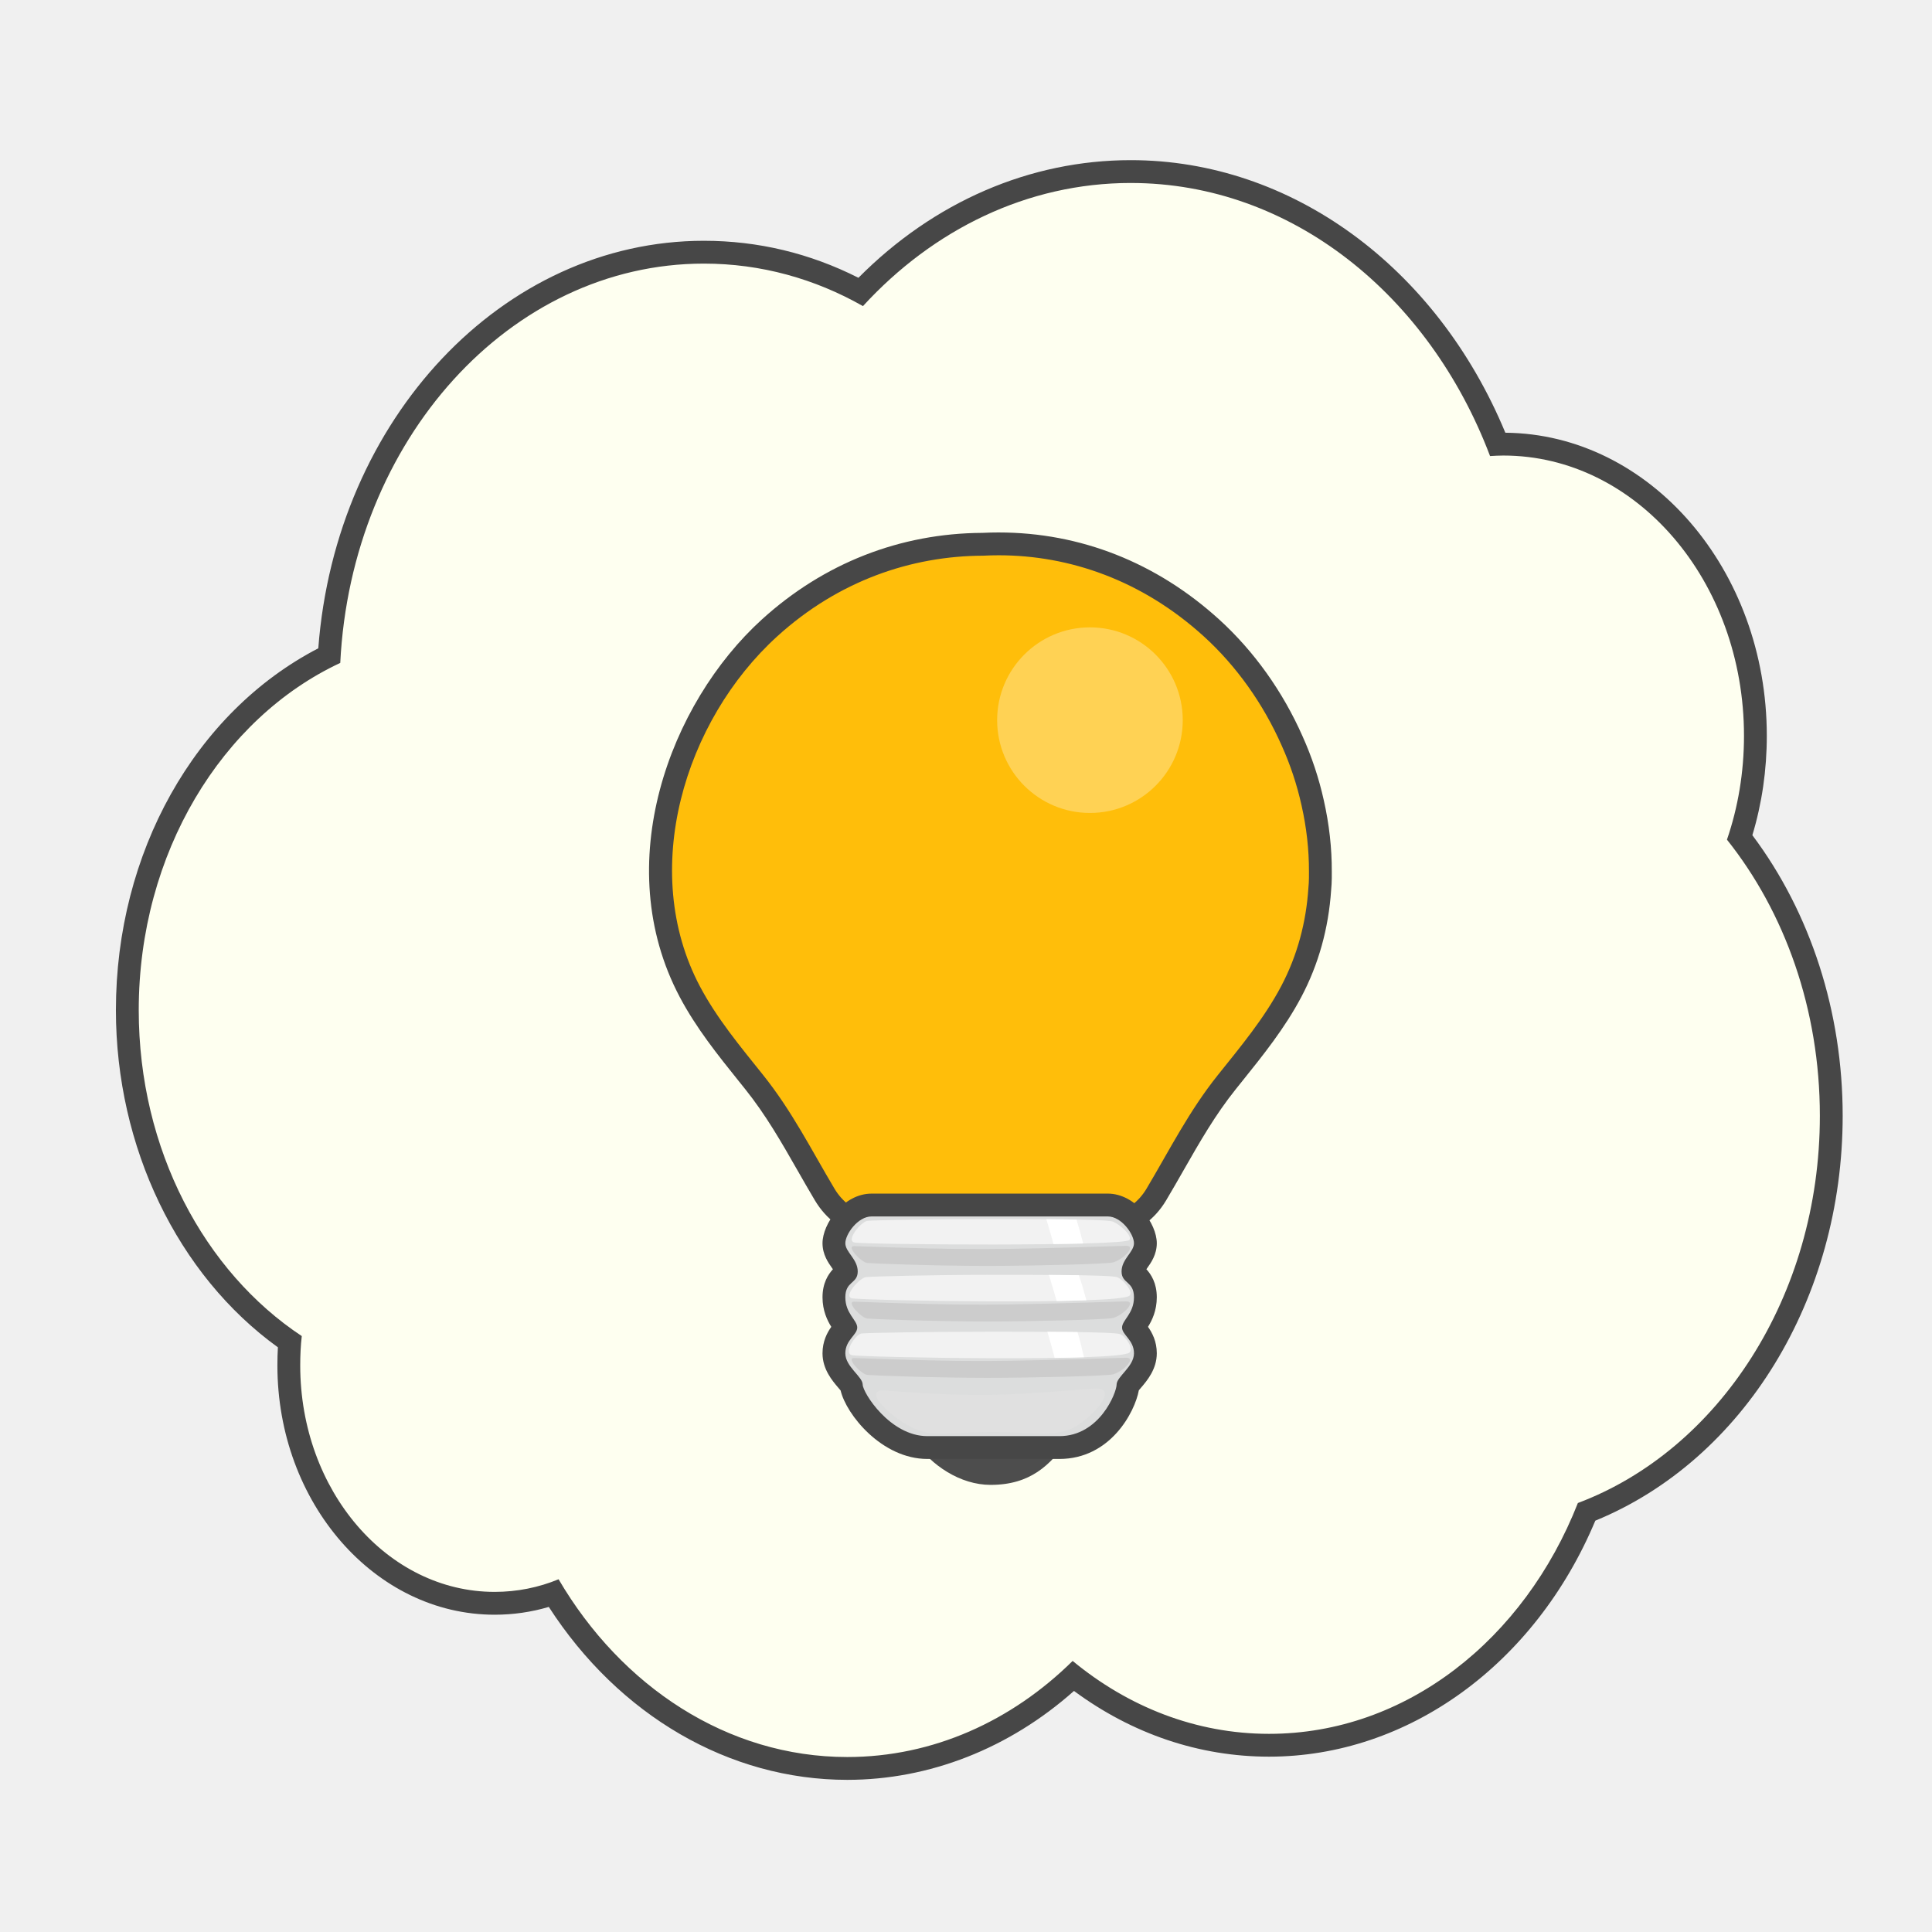
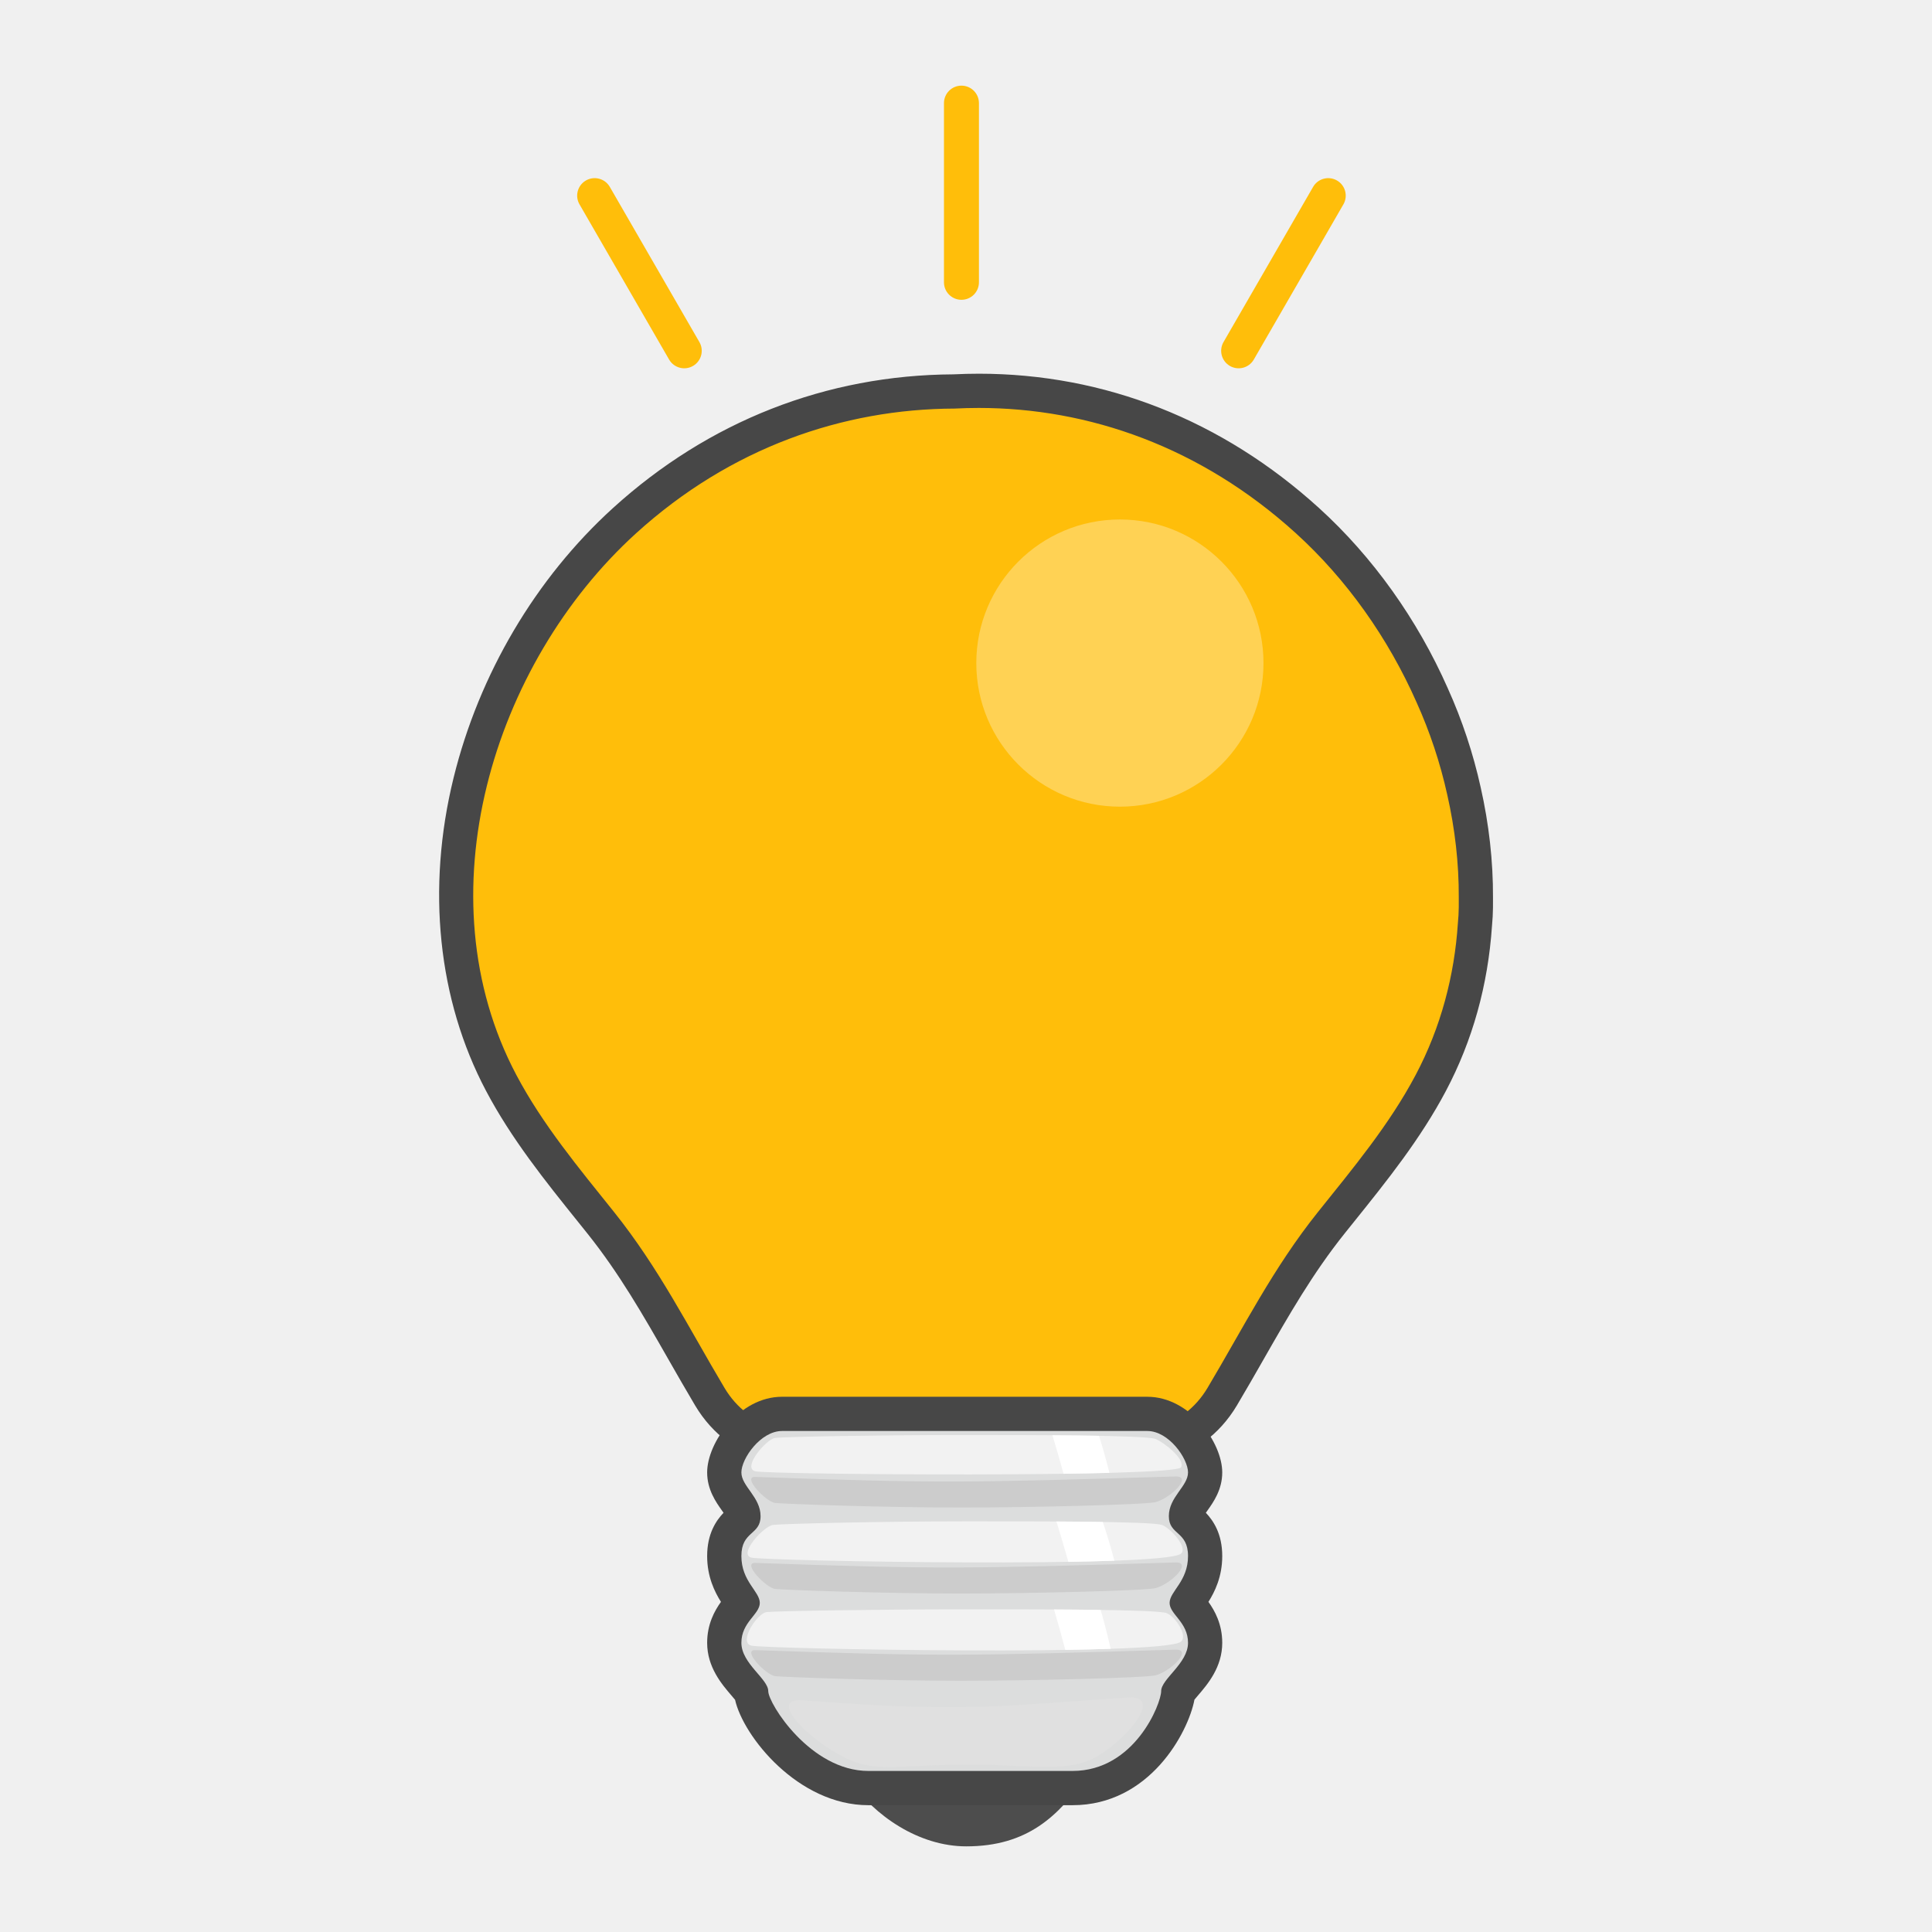
<svg xmlns="http://www.w3.org/2000/svg" viewBox="0 0 240 240">
  <defs>
-     <style>.b{fill:#f2f2f2;}.c{fill:#fff;}.d{fill:#fefff0;}.e{fill:#ffbe0a;}.f{fill:#ffc545;}.g{fill:#ccc;}.h{fill:#dcdddd;}.i{fill:#e0e0e0;}.j{fill:#474747;}.k,.l{fill:#4d4d4d;}.l{mix-blend-mode:screen;}.m{isolation:isolate;}</style>
+     <style>.b{fill:#f2f2f2;}.c{fill:#fff;}.d{fill:#ffbe0a;}.e{fill:#ffc545;}.f{fill:#ccc;}.g{fill:#dcdddd;}.h{fill:#e0e0e0;}.i{fill:#474747;}.j,.k{fill:#4d4d4d;}.k{mix-blend-mode:screen;}.l{isolation:isolate;}</style>
  </defs>
-   <g class="m">
+   <g class="l">
    <g id="a">
      <g>
-         <path class="d" d="M105.247,219.683c-14.497,0-28.045-8.107-36.463-21.752-2.346,.822-4.809,1.239-7.338,1.239-14.1,0-25.57-13.255-25.57-29.547,0-1.059,.037-2.031,.115-2.949-12.466-8.636-20.175-24.327-20.175-41.183,0-19.334,9.816-36.521,25.082-44.055,1.775-28.165,22.08-50.105,46.543-50.105,6.831,0,13.378,1.656,19.476,4.923,9.209-9.644,21.084-14.94,33.558-14.94,19.601,0,37.39,13.261,45.576,33.873,.232-.009,.465-.014,.697-.014,17.267,0,31.313,16.255,31.313,36.236,0,4.359-.655,8.601-1.948,12.621,7.34,9.5,11.373,21.747,11.373,34.583,0,22.356-12.188,42.037-30.392,49.2-7.162,17.633-22.584,28.991-39.446,28.991-8.723,0-17.104-2.965-24.317-8.59-7.925,7.406-17.85,11.47-28.084,11.47Z" />
-         <path class="j" d="M140.475,22.731c19.949,0,37.068,13.953,44.625,33.922,.55-.032,1.099-.064,1.649-.064,16.515,0,29.896,15.585,29.896,34.819,0,4.544-.742,8.897-2.116,12.897,7.172,8.993,11.541,21.058,11.541,34.306,0,22.466-12.613,41.539-30.061,48.099-6.65,16.929-21.323,28.674-38.36,28.674-9.095,0-17.504-3.36-24.401-9.057-7.556,7.457-17.339,11.937-28,11.937-14.893,0-28.055-8.769-35.859-22.082-2.473,1.024-5.166,1.568-7.941,1.568-13.327,0-24.153-12.577-24.153-28.13,0-1.248,.055-2.464,.192-3.648-12.091-8.001-20.252-23.138-20.252-40.483,0-19.553,10.359-36.291,25.033-43.139,1.374-27.682,21.076-49.604,45.174-49.604,7.089,0,13.794,1.888,19.757,5.28,8.711-9.505,20.416-15.297,33.276-15.297m0-2.835c-12.531,0-24.466,5.172-33.838,14.614-6.034-3.052-12.481-4.597-19.196-4.597-24.977,0-45.743,22.1-47.901,50.622-15.328,7.952-25.141,25.393-25.141,44.956,0,17.015,7.669,32.89,20.122,41.879-.042,.714-.062,1.461-.062,2.253,0,17.074,12.107,30.965,26.988,30.965,2.304,0,4.558-.325,6.727-.969,8.714,13.497,22.417,21.482,37.073,21.482,10.218,0,20.131-3.905,28.167-11.045,7.246,5.351,15.574,8.165,24.234,8.165,17.264,0,33.051-11.465,40.529-29.316,18.43-7.556,30.727-27.588,30.727-50.293,0-12.884-3.974-25.198-11.219-34.859,1.191-3.948,1.794-8.093,1.794-12.345,0-20.666-14.547-37.496-32.48-37.652-8.56-20.639-26.627-33.86-46.525-33.86h0Z" />
+         <g>
+           <g>
+             <path class="e" d="M181.213,111.517c.021-4.273-.474-8.565-1.427-12.776-.89-4.027-2.178-7.861-3.809-11.48-3.534-8.008-8.695-15.292-14.987-21.008-12.731-11.566-27.856-16.257-42.429-15.499-13.815,.048-27.814,4.834-39.552,15.499-17.857,16.223-26.618,45.064-14.873,67.272,3.271,6.184,7.791,11.599,12.141,17.035,5.579,6.973,9.212,14.275,13.727,21.857,5.527,9.283,20.333,5.597,29.996,5.445,9.663,.152,24.469,3.838,29.996-5.445,4.514-7.583,8.147-14.884,13.727-21.857,4.35-5.436,8.87-10.851,12.141-17.035,3.137-5.93,4.81-12.334,5.239-18.844,.064-.661,.102-1.325,.109-1.992,.004-.392,.004-.783,.002-1.172Z" />
+             <g>
+               <path class="d" d="M134.815,180.837c-2.88,0-5.777-.236-8.579-.463-2.25-.183-4.375-.355-6.269-.386-1.828,.03-3.952,.203-6.202,.386-2.803,.228-5.7,.463-8.58,.463-5.427,0-13.095-.76-17.008-7.332-1.146-1.926-2.237-3.835-3.317-5.725-3.176-5.559-6.176-10.81-10.242-15.892l-1.194-1.489c-3.982-4.957-8.1-10.082-11.165-15.879-5.741-10.855-7.109-24.131-3.851-37.382,3.071-12.488,9.88-24.016,19.172-32.458,11.487-10.436,25.637-15.985,40.924-16.051,1.022-.052,2.059-.079,3.08-.079,15.102,0,29.223,5.578,40.837,16.129,6.46,5.87,11.82,13.381,15.503,21.724,1.709,3.793,3.037,7.795,3.939,11.88,1,4.417,1.497,8.877,1.477,13.245,.003,.377,.003,.782-.002,1.188-.008,.702-.048,1.434-.119,2.172-.461,7.01-2.305,13.637-5.476,19.632-3.067,5.799-7.187,10.927-11.169,15.885l-1.19,1.483c-4.068,5.085-7.07,10.338-10.247,15.899-1.078,1.887-2.168,3.793-3.312,5.717-3.913,6.571-11.58,7.332-17.008,7.332h-.001Z" />
+               <path class="i" d="M121.584,50.676c13.626,0,27.554,4.809,39.407,15.577,6.292,5.716,11.452,13.001,14.987,21.008,1.631,3.619,2.919,7.454,3.809,11.48,.953,4.21,1.448,8.503,1.427,12.776,.003,.39,.003,.78-.001,1.172-.007,.667-.045,1.331-.109,1.992-.429,6.51-2.102,12.913-5.239,18.844-3.271,6.184-7.791,11.599-12.141,17.035-5.579,6.973-9.212,14.275-13.727,21.857-3.046,5.117-8.912,6.293-15.182,6.293-5.105,0-10.478-.78-14.814-.848-4.337,.068-9.709,.848-14.814,.848-6.269,0-12.136-1.177-15.182-6.293-4.514-7.583-8.147-14.884-13.727-21.857-4.35-5.436-8.87-10.851-12.141-17.035-11.746-22.208-2.984-51.049,14.873-67.272,11.738-10.664,25.737-15.451,39.552-15.498,1.005-.052,2.013-.079,3.022-.079m0-4.252c-1.041,0-2.097,.027-3.139,.079-15.802,.079-30.424,5.819-42.294,16.603-9.602,8.724-16.636,20.629-19.807,33.523-3.383,13.758-1.95,27.567,4.035,38.884,3.161,5.978,7.344,11.184,11.388,16.219l1.191,1.485c3.963,4.953,6.924,10.135,10.058,15.62,1.07,1.872,2.176,3.808,3.335,5.756,4.467,7.502,12.889,8.37,18.835,8.37,2.966,0,5.907-.239,8.751-.47,2.187-.178,4.254-.346,6.063-.378,1.809,.032,3.876,.2,6.063,.378,2.844,.231,5.786,.47,8.751,.47,5.946,0,14.368-.868,18.835-8.37,1.159-1.947,2.265-3.882,3.334-5.754,3.135-5.486,6.095-10.669,10.059-15.623l1.193-1.487c4.044-5.034,8.225-10.24,11.386-16.217,3.302-6.242,5.225-13.135,5.719-20.488,.073-.776,.115-1.546,.123-2.291,.004-.409,.005-.816,.002-1.222,.021-4.516-.495-9.128-1.531-13.709-.93-4.208-2.304-8.35-4.08-12.289-3.788-8.583-9.327-16.342-16.004-22.408-12.012-10.914-26.628-16.682-42.266-16.682h0Z" />
+             </g>
+             <path class="j" d="M120.03,229.361c7.66,0,11.471-3.825,14.872-8.604,1.287-1.809-7.199-.938-15.205-.858-8.187,.082-15.71-1.025-14.179,1.192,3.111,4.504,8.655,8.27,14.512,8.27Z" />
+             <g>
+               <path class="g" d="M107.874,222.121c-8.154,0-14.262-8.775-14.556-11.823-.141-.245-.558-.732-.843-1.063-1.058-1.232-2.505-2.919-2.505-5.16,0-2.218,1.117-3.62,1.855-4.547,.11-.138,.245-.307,.344-.444-.099-.163-.241-.372-.356-.541-.734-1.078-1.843-2.706-1.843-5.24,0-2.623,1.26-3.767,2.012-4.451,.136-.123,.319-.291,.363-.358-.002-.001,.009-.048,.009-.148,0-.57-.357-1.114-.945-1.942-.641-.902-1.438-2.025-1.438-3.491,0-2.806,3.285-7.274,7.179-7.274h45.378c3.894,0,7.179,4.468,7.179,7.274,0,1.466-.798,2.589-1.438,3.491-.588,.829-.945,1.373-.945,1.942,0,.116,.014,.161,.014,.161,.033,.05,.222,.221,.358,.345,.752,.684,2.012,1.829,2.012,4.451,0,2.534-1.108,4.163-1.843,5.24-.115,.169-.258,.378-.356,.541,.099,.137,.233,.306,.344,.444,.738,.927,1.855,2.329,1.855,4.547,0,2.241-1.447,3.928-2.505,5.16-.283,.33-.698,.813-.841,1.06-.214,2.763-4.309,11.827-13.128,11.827h-25.358Z" />
+               <path class="i" d="M142.528,177.763c2.669,0,5.053,3.432,5.053,5.148s-2.383,3.051-2.383,5.434,2.383,1.811,2.383,4.957-2.288,4.385-2.288,5.815,2.288,2.383,2.288,4.957-3.337,4.481-3.337,6.006-3.265,9.914-11.011,9.914h-25.358c-7.198,0-12.441-8.389-12.441-9.914s-3.337-3.432-3.337-6.006,2.288-3.527,2.288-4.957-2.288-2.669-2.288-5.815,2.383-2.574,2.383-4.957-2.383-3.718-2.383-5.434,2.383-5.148,5.052-5.148h45.378m0-4.252h-45.378c-5.309,0-9.304,5.702-9.304,9.4,0,2.144,1.102,3.695,1.831,4.722,.062,.087,.134,.188,.205,.291-.909,.956-2.036,2.582-2.036,5.378,0,2.586,.946,4.465,1.716,5.688-.791,1.101-1.716,2.766-1.716,5.085,0,3.029,1.816,5.145,3.017,6.545,.142,.166,.318,.37,.451,.535,1.02,4.556,7.838,13.093,16.561,13.093h25.358c9.567,0,14.367-9.013,15.148-13.114,.131-.16,.298-.354,.434-.513,1.202-1.4,3.017-3.516,3.017-6.545,0-2.319-.925-3.984-1.716-5.085,.77-1.223,1.716-3.101,1.716-5.688,0-2.796-1.126-4.422-2.036-5.378,.072-.103,.143-.204,.205-.291,.729-1.027,1.831-2.578,1.831-4.722,0-3.698-3.996-9.4-9.305-9.4h0Z" />
+             </g>
+             <path class="b" d="M119.481,178.264c8.508,0,22.951,0,24.095,.5,1.144,.501,3.664,2.522,3.146,3.503-.679,1.287-51.264,.926-52.909,.5s1.358-4.004,2.502-4.147c1.144-.143,13.013-.357,23.166-.357Z" />
+             <path class="f" d="M119.481,187.272c8.508,0,22.93-.353,24.095-.678,1.93-.538,4.623-3.25,2.431-3.183-25.935,.786-29.279,.858-52.194,.057-1.677-.059,1.358,3.127,2.502,3.239,1.144,.112,13.013,.566,23.166,.566Z" />
+             <path class="f" d="M119.481,197.954c8.508,0,22.93-.353,24.095-.678,1.93-.538,4.623-3.25,2.431-3.183-25.935,.786-29.279,.858-52.194,.057-1.677-.059,1.358,3.127,2.502,3.239,1.144,.112,13.013,.566,23.166,.566Z" />
+             <path class="f" d="M119.481,208.787c8.508,0,22.93-.353,24.095-.678,1.93-.538,4.623-3.25,2.431-3.183-25.935,.786-29.279,.858-52.194,.057-1.677-.059,1.358,3.127,2.502,3.239,1.144,.112,13.013,.566,23.166,.566Z" />
+             <path class="h" d="M120.621,219.198c6.546,0,11.553,.971,14.966-.648,3.786-1.796,9.365-8.025,4.448-7.683-16.412,1.142-20.636,1.859-40.322,.357-5.072-.387,2.326,6.416,6.924,7.793,3.262,.977,6.174,.18,13.984,.18Z" />
+             <path class="b" d="M119.481,188.988c8.508,0,23.773-.036,24.917,.465s3.144,2.792,2.324,3.539c-2.002,1.823-51.746,.926-53.391,.501-1.645-.426,1.553-3.919,2.697-4.062s13.299-.442,23.452-.442Z" />
+             <path class="b" d="M119.481,199.92c8.508,0,24.31-.028,25.453,.473,1.144,.5,2.608,2.784,1.787,3.531-2.002,1.823-51.746,.926-53.391,.501-1.645-.426,.744-4.02,1.888-4.163,1.144-.143,14.109-.342,24.262-.342Z" />
+             <path class="c" d="M130.737,178.291c.541,1.794,.997,3.384,1.383,4.787,2.04-.029,3.962-.067,5.699-.113-.348-1.398-.773-2.947-1.292-4.603-1.774-.033-3.754-.056-5.79-.07Z" />
+             <path class="c" d="M131.236,189.006c.575,1.869,1.065,3.536,1.482,5.015,2.059-.034,3.986-.082,5.715-.145-.391-1.479-.864-3.097-1.435-4.813-1.776-.029-3.744-.046-5.762-.058Z" />
+             <path class="c" d="M130.937,199.937c.567,1.931,1.026,3.596,1.397,5.021,2.019-.032,3.918-.076,5.634-.135-.315-1.412-.721-3.044-1.24-4.833-1.808-.026-3.784-.043-5.792-.053Z" />
+           </g>
+           <circle class="k" cx="139.117" cy="82.37" r="17.838" />
+         </g>
+         <rect class="d" x="117.263" y="10.639" width="4.345" height="26.603" rx="2.172" ry="2.172" />
+         <rect class="d" x="146.133" y="31.768" width="26.603" height="4.345" rx="2.172" ry="2.172" transform="translate(50.32425 155.0449) rotate(-60.00001)" />
+         <rect class="d" x="77.263" y="20.639" width="4.345" height="26.603" rx="2.172" ry="2.172" transform="translate(-6.32792 44.2646) rotate(-30)" />
      </g>
-       <g>
-         <path class="f" d="M162.602,108.298c.014-2.761-.306-5.535-.922-8.256-.575-2.602-1.407-5.08-2.462-7.419-2.284-5.175-5.619-9.882-9.685-13.577-8.227-7.475-18.002-10.506-27.42-10.016-8.928,.031-17.975,3.124-25.561,10.016-11.54,10.484-17.202,29.123-9.612,43.475,2.114,3.997,5.035,7.496,7.846,11.009,3.606,4.507,5.954,9.225,8.871,14.126,3.572,5.999,13.141,3.617,19.385,3.519,6.245,.098,15.813,2.48,19.385-3.519,2.917-4.9,5.265-9.619,8.871-14.126,2.811-3.513,5.732-7.012,7.846-11.009,2.027-3.833,3.108-7.971,3.386-12.178,.041-.427,.066-.856,.071-1.287,.003-.253,.003-.506,.001-.758Z" />
-         <g>
-           <path class="e" d="M132.617,153.14c-1.863,0-3.736-.152-5.549-.3-1.453-.118-2.825-.229-4.048-.249-1.178,.02-2.55,.131-4.003,.249-1.812,.147-3.685,.3-5.548,.3-3.519,0-8.49-.494-11.029-4.76-.742-1.247-1.448-2.481-2.146-3.704-2.052-3.59-3.989-6.98-6.613-10.261l-.768-.957c-2.576-3.207-5.24-6.522-7.226-10.275-6.266-11.848-4.921-31.711,9.912-45.187,7.44-6.76,16.606-10.351,26.509-10.385,.605-.033,1.28-.051,1.958-.051,9.771,0,18.906,3.608,26.421,10.436,4.179,3.797,7.646,8.656,10.028,14.053,1.105,2.452,1.964,5.041,2.549,7.686,.647,2.859,.97,5.744,.955,8.569,.002,.243,.002,.505-.001,.768-.005,.47-.031,.939-.076,1.406-.299,4.538-1.492,8.827-3.544,12.706-1.983,3.75-4.646,7.063-7.219,10.268l-.773,.964c-2.627,3.283-4.565,6.676-6.618,10.269-.696,1.22-1.401,2.453-2.142,3.697-2.54,4.266-7.512,4.76-11.029,4.76h0Z" />
-           <path class="j" d="M124.066,68.979c8.806,0,17.807,3.108,25.468,10.067,4.066,3.694,7.401,8.402,9.685,13.577,1.054,2.339,1.886,4.817,2.462,7.419,.615,2.721,.936,5.495,.922,8.256,.002,.252,.002,.504-.001,.758-.004,.431-.029,.86-.071,1.287-.277,4.207-1.359,8.345-3.385,12.178-2.114,3.997-5.035,7.496-7.846,11.009-3.606,4.507-5.954,9.225-8.871,14.126-1.969,3.307-5.759,4.067-9.811,4.067-3.299,0-6.771-.504-9.574-.548-2.803,.044-6.274,.548-9.574,.548-4.051,0-7.843-.761-9.811-4.067-2.917-4.9-5.265-9.619-8.871-14.126-2.811-3.513-5.732-7.012-7.846-11.009-7.591-14.352-1.928-32.991,9.612-43.475,7.586-6.892,16.633-9.985,25.561-10.016,.65-.034,1.301-.051,1.953-.051m0-2.835c-.673,0-1.356,.017-2.031,.051-10.233,.052-19.703,3.769-27.389,10.752-11.465,10.417-18.941,30.394-10.211,46.899,2.047,3.87,4.752,7.238,7.368,10.495l.77,.96c2.557,3.196,4.469,6.542,6.493,10.084,.691,1.21,1.406,2.462,2.156,3.721,2.909,4.887,8.383,5.452,12.247,5.452,1.92,0,3.823-.155,5.663-.304,1.411-.115,2.745-.223,3.911-.244,1.166,.021,2.5,.129,3.911,.244,1.84,.15,3.743,.304,5.663,.304,3.864,0,9.338-.565,12.247-5.452,.75-1.259,1.464-2.51,2.155-3.719,2.024-3.543,3.936-6.889,6.493-10.085l.771-.96c2.616-3.257,5.321-6.624,7.368-10.494,2.139-4.045,3.386-8.511,3.706-13.274,.048-.504,.074-1.004,.079-1.487,.003-.267,.003-.537,.001-.806,.015-2.896-.319-5.889-.991-8.863-.603-2.725-1.492-5.408-2.642-7.959-2.453-5.557-6.039-10.581-10.363-14.51-7.78-7.068-17.245-10.804-27.374-10.804h0Z" />
-         </g>
-         <path class="k" d="M123.062,184.456c4.95,0,7.413-2.472,9.611-5.56,.832-1.169-4.652-.606-9.827-.554-5.291,.053-10.153-.663-9.163,.77,2.01,2.911,5.593,5.345,9.379,5.345Z" />
-         <g>
-           <path class="h" d="M115.206,179.82c-5.282,0-9.242-5.677-9.449-7.67-.092-.157-.355-.463-.535-.673-.688-.801-1.629-1.898-1.629-3.363,0-1.449,.727-2.362,1.208-2.966,.064-.081,.143-.179,.204-.262-.062-.1-.146-.223-.215-.324-.477-.701-1.197-1.76-1.197-3.411,0-1.714,.822-2.461,1.313-2.908,.085-.077,.202-.183,.229-.224-.002-.427-.23-.773-.605-1.302-.417-.588-.937-1.32-.937-2.281,0-1.83,2.143-4.744,4.683-4.744h29.325c2.54,0,4.683,2.914,4.683,4.744,0,.961-.52,1.693-.937,2.281-.375,.528-.604,.875-.604,1.23,.025,.112,.142,.218,.227,.295,.491,.447,1.313,1.194,1.313,2.908,0,1.651-.721,2.71-1.197,3.411-.069,.101-.152,.224-.215,.324,.062,.083,.14,.181,.204,.262,.481,.604,1.208,1.517,1.208,2.966,0,1.465-.941,2.562-1.629,3.363-.179,.208-.439,.513-.534,.67-.15,1.811-2.811,7.673-8.526,7.673h-16.388Z" />
-           <path class="j" d="M137.601,151.11c1.725,0,3.265,2.218,3.265,3.327s-1.54,1.971-1.54,3.512,1.54,1.171,1.54,3.204-1.479,2.834-1.479,3.758,1.479,1.54,1.479,3.204-2.156,2.896-2.156,3.881-2.11,6.407-7.116,6.407h-16.388c-4.652,0-8.04-5.422-8.04-6.407s-2.156-2.218-2.156-3.881,1.479-2.28,1.479-3.204-1.479-1.725-1.479-3.758,1.54-1.663,1.54-3.204-1.54-2.403-1.54-3.512,1.54-3.327,3.265-3.327h29.326m0-2.835h-29.326c-3.48,0-6.1,3.738-6.1,6.162,0,1.413,.722,2.429,1.199,3.102,.029,.04,.061,.085,.093,.132-.578,.63-1.292,1.71-1.292,3.482,0,1.66,.594,2.873,1.091,3.672-.51,.721-1.091,1.798-1.091,3.289,0,1.989,1.234,3.427,1.971,4.286,.088,.102,.195,.228,.279,.33,.691,2.981,5.121,8.507,10.781,8.507h16.388c6.33,0,9.379-5.807,9.877-8.532,.08-.098,.178-.211,.259-.306,.737-.859,1.971-2.297,1.971-4.286,0-1.492-.581-2.568-1.091-3.289,.497-.8,1.091-2.012,1.091-3.672,0-1.772-.714-2.852-1.292-3.482,.033-.047,.064-.091,.093-.132,.477-.672,1.199-1.689,1.199-3.102,0-2.424-2.619-6.162-6.1-6.162h0Z" />
-         </g>
-         <path class="b" d="M122.707,151.434c5.499,0,14.832,0,15.572,.323,.739,.323,2.368,1.63,2.033,2.264-.439,.832-33.13,.598-34.193,.323s.878-2.588,1.617-2.68c.739-.092,8.41-.231,14.971-.231Z" />
-         <path class="g" d="M122.707,157.256c5.499,0,14.819-.228,15.572-.438,1.248-.348,2.987-2.1,1.571-2.057-16.761,.508-18.922,.554-33.731,.037-1.084-.038,.878,2.021,1.617,2.093,.739,.072,8.41,.366,14.971,.366Z" />
-         <path class="g" d="M122.707,164.159c5.499,0,14.819-.228,15.572-.438,1.248-.348,2.987-2.1,1.571-2.057-16.761,.508-18.922,.554-33.731,.037-1.084-.038,.878,2.021,1.617,2.093,.739,.072,8.41,.366,14.971,.366Z" />
-         <path class="g" d="M122.707,171.16c5.499,0,14.819-.228,15.572-.438,1.248-.348,2.987-2.1,1.571-2.057-16.761,.508-18.922,.554-33.731,.037-1.084-.038,.878,2.021,1.617,2.093,.739,.072,8.41,.366,14.971,.366Z" />
-         <path class="i" d="M123.444,177.888c4.23,0,7.467,.627,9.672-.419,2.447-1.161,6.052-5.186,2.875-4.965-10.606,.738-13.336,1.201-26.059,.231-3.278-.25,1.503,4.147,4.475,5.037,2.108,.631,3.99,.116,9.038,.116Z" />
-         <path class="b" d="M122.707,158.365c5.499,0,15.364-.023,16.103,.3s2.032,1.804,1.502,2.287c-1.294,1.178-33.441,.598-34.504,.323-1.063-.275,1.004-2.533,1.743-2.625s8.595-.286,15.156-.286Z" />
-         <path class="b" d="M122.707,165.429c5.499,0,15.71-.018,16.45,.306,.739,.323,1.686,1.799,1.155,2.282-1.294,1.178-33.441,.598-34.504,.323-1.063-.275,.481-2.598,1.22-2.69,.739-.092,9.118-.221,15.68-.221Z" />
-         <path class="c" d="M129.981,151.452c.349,1.159,.645,2.187,.894,3.093,1.318-.019,2.56-.043,3.683-.073-.225-.903-.5-1.904-.835-2.975-1.146-.022-2.426-.036-3.742-.045Z" />
-         <path class="c" d="M130.304,158.376c.371,1.208,.688,2.285,.957,3.241,1.33-.022,2.576-.053,3.693-.094-.253-.956-.558-2.002-.927-3.11-1.148-.018-2.42-.03-3.724-.037Z" />
-         <path class="c" d="M130.111,165.44c.366,1.248,.663,2.324,.903,3.245,1.305-.02,2.532-.049,3.641-.087-.204-.913-.466-1.967-.801-3.124-1.169-.017-2.445-.028-3.743-.035Z" />
-       </g>
-       <circle class="l" cx="135.397" cy="89.461" r="11.528" />
    </g>
  </g>
</svg>
